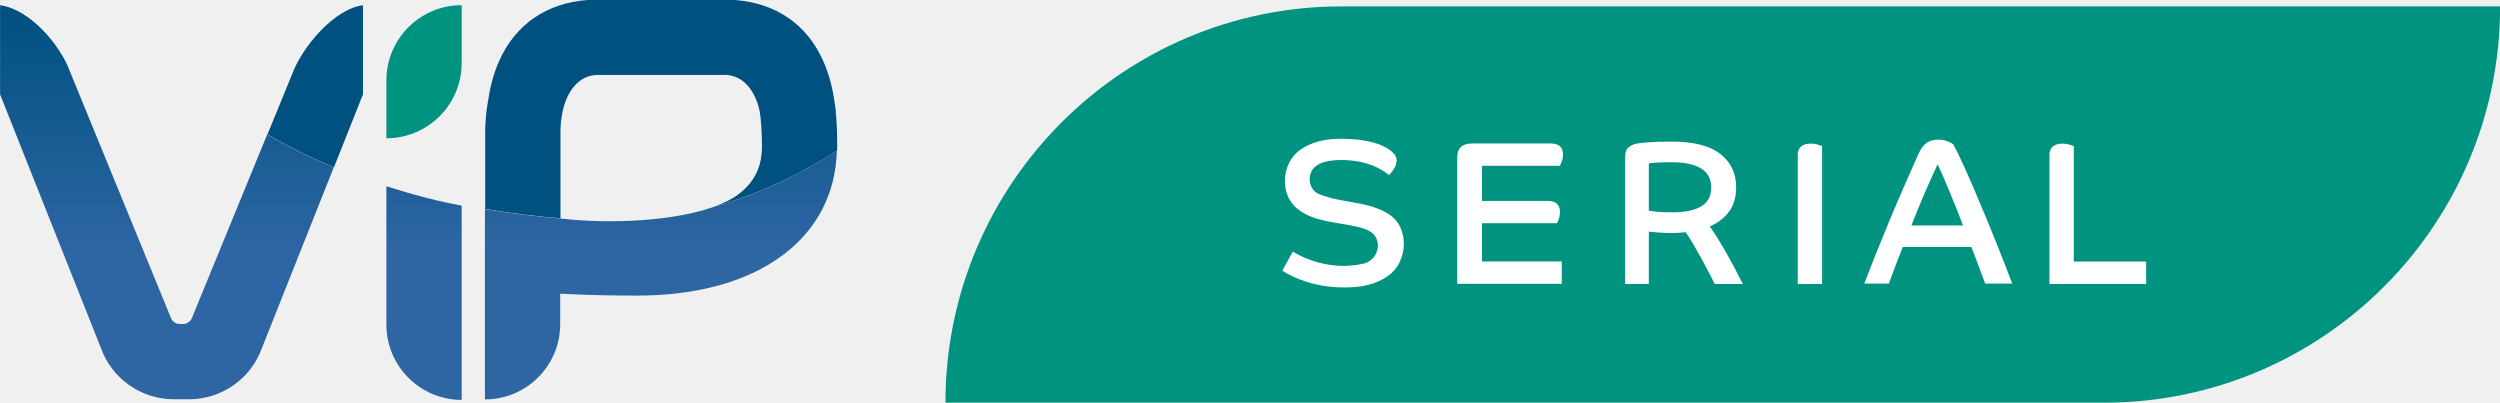
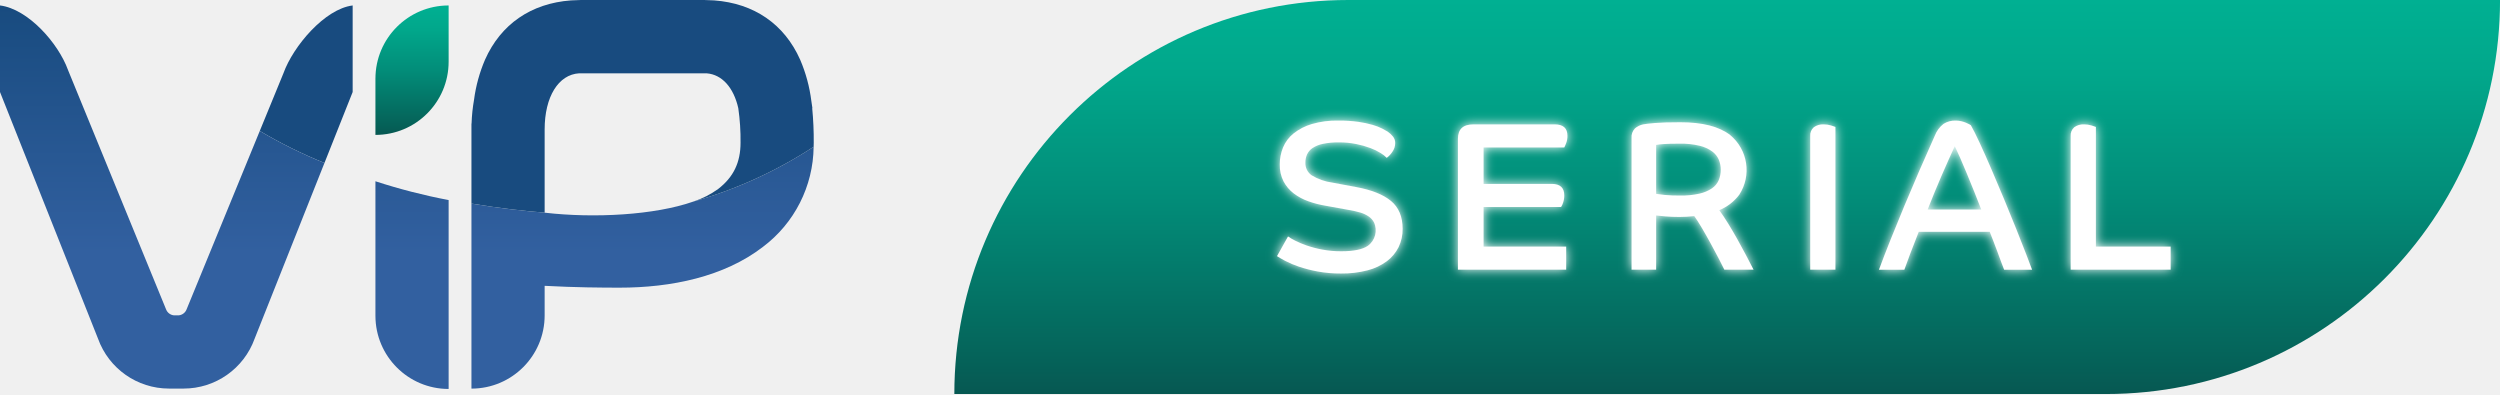
- <svg xmlns="http://www.w3.org/2000/svg" id="svg1704" width="799.98" height="128.86" version="1.1" viewBox="0 0 211.66 34.093">
-   <defs id="defs1698">
-     <linearGradient id="linearGradient636" x2="1" gradientTransform="matrix(0,10.555,10.555,0,265.93,247.58)" gradientUnits="userSpaceOnUse">
-       <stop id="stop630" stop-color="#2e66a4" offset="0" />
-       <stop id="stop632" stop-color="#2e66a4" offset=".371" />
-       <stop id="stop634" stop-color="#005180" offset="1" />
+ <svg xmlns="http://www.w3.org/2000/svg" xmlns:xlink="http://www.w3.org/1999/xlink" id="svg116" version="1.1" viewBox="0 0 799.01 125.93">
+   <defs id="defs47">
+     <linearGradient id="2b2c0ae0-fafc-4030-81c2-46328027b088" x1="635.42" x2="635.42" y1="92.663" y2="218.6" data-name="Безымянный градиент 38" gradientUnits="userSpaceOnUse">
+       <stop id="stop2" stop-color="#00b092" offset="0" />
+       <stop id="stop4" stop-color="#01a78b" offset=".188" />
+       <stop id="stop6" stop-color="#028d79" offset=".501" />
+       <stop id="stop8" stop-color="#05645a" offset=".899" />
+       <stop id="stop10" stop-color="#065852" offset="1" />
    </linearGradient>
-     <clipPath id="clipPath612">
-       <path id="path610" d="m254.09 240.08h83.806v25.787h-83.806z" />
-     </clipPath>
-     <linearGradient id="linearGradient602" x2="1" gradientTransform="matrix(0,10.555,10.555,0,279.64,247.58)" gradientUnits="userSpaceOnUse">
-       <stop id="stop596" stop-color="#2e66a4" offset="0" />
-       <stop id="stop598" stop-color="#2e66a4" offset=".371" />
-       <stop id="stop600" stop-color="#005180" offset="1" />
+     <filter id="1cb01123-30d4-42e6-a13a-634108dfb620" color-interpolation-filters="sRGB" filterUnits="userSpaceOnUse">
+       <feColorMatrix id="feColorMatrix13" values="-1 0 0 0 1 0 -1 0 0 1 0 0 -1 0 1 0 0 0 1 0" />
+     </filter>
+     <mask id="06b465e6-217f-4694-a164-d0ba5bfd320d" x="302.978" y="-2.21" width="498.24" height="130.32" maskUnits="userSpaceOnUse">
+       <g id="g20" filter="url(#1cb01123-30d4-42e6-a13a-634108dfb620)" />
+     </mask>
+     <mask id="2ac59adb-7876-45de-9085-b670d38370fa" x="614.018" y="44.59" width="21.36" height="24.48" maskUnits="userSpaceOnUse">
+       <g id="g28" filter="url(#1cb01123-30d4-42e6-a13a-634108dfb620)" />
+     </mask>
+     <mask id="cd935767-ac43-4e73-9717-f7ff33f08e9a" x="527.138" y="43.87" width="24.96" height="20.64" maskUnits="userSpaceOnUse">
+       <g id="g36" filter="url(#1cb01123-30d4-42e6-a13a-634108dfb620)" />
+     </mask>
+     <linearGradient id="10b81707-a8c6-48db-b1e0-8d387e2f18f8" x1="215.1" x2="215.1" y1="94.406" y2="135.78" gradientTransform="translate(-83.415 -92.663)" xlink:href="#2b2c0ae0-fafc-4030-81c2-46328027b088" />
+     <linearGradient id="689d086b-a191-4d36-a3ab-7ee521c522b6" x1="215.1" x2="215.1" y1="220.28" y2="94.505" gradientUnits="userSpaceOnUse">
+       <stop id="stop40" stop-color="#3260a0" offset=".371" />
+       <stop id="stop42" stop-color="#184b7f" offset="1" />
    </linearGradient>
-     <linearGradient id="linearGradient580" x2="1" gradientTransform="matrix(0,10.555,10.555,0,273.06,247.58)" gradientUnits="userSpaceOnUse">
-       <stop id="stop574" stop-color="#2e66a4" offset="0" />
-       <stop id="stop576" stop-color="#2e66a4" offset=".371" />
-       <stop id="stop578" stop-color="#005180" offset="1" />
-     </linearGradient>
-     <clipPath id="clipPath552">
-       <path id="path550" d="m254.09 240.08h83.806v25.787h-83.806z" />
-     </clipPath>
+     <linearGradient id="662fb453-9de3-490e-ac30-57574be6b452" x1="288.77" x2="288.77" y1="220.28" y2="94.506" gradientTransform="translate(-83.415 -92.663)" xlink:href="#689d086b-a191-4d36-a3ab-7ee521c522b6" />
+     <linearGradient id="ba93f634-b5b0-4acb-ab2b-168472d74197" x1="135.26" x2="135.26" y1="220.28" y2="94.505" gradientTransform="translate(-83.415 -92.663)" xlink:href="#689d086b-a191-4d36-a3ab-7ee521c522b6" />
+     <linearGradient id="linearGradient927" x1="635.42" x2="635.42" y1="92.663" y2="218.6" gradientTransform="translate(-83.415 -92.663)" gradientUnits="userSpaceOnUse" xlink:href="#2b2c0ae0-fafc-4030-81c2-46328027b088" />
+     <linearGradient id="linearGradient929" x1="215.1" x2="215.1" y1="220.28" y2="94.505" gradientTransform="translate(-83.415 -92.663)" gradientUnits="userSpaceOnUse" xlink:href="#689d086b-a191-4d36-a3ab-7ee521c522b6" />
+     <filter id="filter1105" x="-.014" y="-.082" width="1.028" height="1.164" color-interpolation-filters="sRGB">
+       <feGaussianBlur id="feGaussianBlur1107" stdDeviation="1.673" />
+     </filter>
  </defs>
-   <g id="g1278" transform="translate(.00644 .0085366)">
-     <g id="g546" transform="matrix(3.0512 0 0 -3.0512 -797.28 788.9)">
-       <g id="g548" clip-path="url(#clipPath552)">
-         <g id="g554" transform="translate(272.02,254.72)">
-           <path id="path556" d="m0 0v1.606c0 1.153 0.935 2.088 2.088 2.088h1e-3v-1.605c0-1.154-0.936-2.089-2.089-2.089" fill="#009380" />
-         </g>
-         <g id="g558" transform="translate(268.72,254.83)">
-           <path id="path560" d="m0 0c0.593-0.354 1.215-0.656 1.846-0.914l0.805 2.026v2.47c-0.798-0.098-1.698-1.164-1.975-1.935z" fill="#005180" />
-         </g>
-       </g>
-     </g>
-     <g id="g562" transform="matrix(3.0512 0 0 -3.0512 -797.28 788.9)">
-       <g id="g564">
-         <g id="g570">
-           <g id="g572">
-             <path id="path582" d="m272.02 249.55c0-1.153 0.935-2.089 2.089-2.089v5.391c-0.626 0.113-1.289 0.283-2.089 0.536z" fill="url(#linearGradient580)" />
-           </g>
-         </g>
-       </g>
-     </g>
-     <g id="g584" transform="matrix(3.0512 0 0 -3.0512 -797.28 788.9)">
-       <g id="g586">
-         <g id="g592">
-           <g id="g594">
-             <path id="path604" d="m281.08 252.81c-1.091-0.383-2.815-0.48-4.237-0.315v1e-3c-0.585 0.047-1.298 0.126-2.089 0.259v-5.281c1.154 0 2.089 0.935 2.089 2.089v0.845c0.872-0.048 1.636-0.053 2.143-0.053 1.467 0 2.981 0.31 4.087 1.164 0.918 0.709 1.416 1.695 1.446 2.856-1.271-0.821-2.453-1.293-3.439-1.565" fill="url(#linearGradient602)" />
-           </g>
-         </g>
-       </g>
-     </g>
-     <g id="g606" transform="matrix(3.0512 0 0 -3.0512 -797.28 788.9)">
-       <g id="g608" clip-path="url(#clipPath612)">
-         <g id="g614" transform="translate(276.85,252.5)">
-           <path id="path616" d="m0 0v2.375c0 0.933 0.393 1.566 0.983 1.602h3.64c0.443-0.035 0.771-0.41 0.903-0.995 0.041-0.257 0.065-0.58 0.065-0.987 0-0.563-0.203-0.982-0.638-1.318-0.183-0.141-0.428-0.262-0.716-0.363 0.986 0.272 2.167 0.745 3.439 1.566 1e-3 0.038 3e-3 0.076 3e-3 0.115 0 0.313-8e-3 0.646-0.043 0.986h6e-3c-9e-3 0.069-0.019 0.138-0.031 0.206-0.054 0.398-0.151 0.799-0.319 1.177-0.451 1.016-1.316 1.609-2.454 1.693h-4.086c-1.137-0.084-2.003-0.677-2.454-1.693-0.162-0.365-0.257-0.752-0.312-1.136-0.039-0.22-0.064-0.449-0.071-0.686h-4e-3v-2.283c0.79-0.133 1.504-0.212 2.089-0.259" fill="#005180" />
-         </g>
-       </g>
-     </g>
-     <g id="g618" transform="matrix(3.0512 0 0 -3.0512 -797.28 788.9)">
-       <g id="g620">
-         <g id="g626">
-           <g id="g628">
-             <path id="path638" d="m261.3 255.94 2.798-7.039c0.307-0.854 1.118-1.423 2.026-1.423h0.417c0.908 0 1.719 0.569 2.026 1.423l1.993 5.014c-0.631 0.258-1.253 0.559-1.846 0.914l-2.087-5.086c-0.035-0.098-0.124-0.166-0.226-0.176h-0.137c-0.102 0.01-0.191 0.078-0.226 0.176l-2.796 6.822c-0.277 0.771-1.143 1.747-1.942 1.846z" fill="url(#linearGradient636)" />
-           </g>
-         </g>
-       </g>
+   <path id="path57" d="m430.94 6.1e-4c-69.551-3.3137e-5 -125.93 56.382-125.93 125.93v6e-5h368.08c69.551 1e-5 125.93-56.382 125.93-125.93v-2.4e-4z" fill="url(#linearGradient927)" style="isolation:isolate" />
+   <g id="g1033-4" fill="#fff" filter="url(#filter1105)">
+     <path id="path99-2" d="m444.56 64.226q-3.724-3.081-11.104-4.435l-7.583-1.421a17.181 17.181 0 0 1-6.669-2.337 4.705 4.705 0 0 1-1.996-4.028 6.354 6.354 0 0 1 0.541-2.674 5.017 5.017 0 0 1 1.76-2.031 9.476 9.476 0 0 1 3.283-1.32 23.364 23.364 0 0 1 5.112-0.474 27.316 27.316 0 0 1 5.619 0.542 29.611 29.611 0 0 1 4.502 1.285 18.295 18.295 0 0 1 3.251 1.592 9.747 9.747 0 0 1 1.93 1.522 7.458 7.458 0 0 0 1.759-1.861 4.826 4.826 0 0 0 0.949-2.877 3.249 3.249 0 0 0-0.677-2.031 7.741 7.741 0 0 0-1.76-1.624q-0.543-0.339-1.693-0.948a17.653 17.653 0 0 0-3.046-1.186 33.095 33.095 0 0 0-4.604-0.981 43.506 43.506 0 0 0-6.364-0.406 28.443 28.443 0 0 0-8.53 1.117 17.24 17.24 0 0 0-5.822 3.013 11.233 11.233 0 0 0-3.351 4.468 14.169 14.169 0 0 0-1.05 5.416 11.375 11.375 0 0 0 1.218 5.45 11.802 11.802 0 0 0 3.25 3.825 17.087 17.087 0 0 0 4.672 2.505 31.422 31.422 0 0 0 5.483 1.423l7.447 1.354a30.403 30.403 0 0 1 3.623 0.812 9.459 9.459 0 0 1 2.708 1.253 5.307 5.307 0 0 1 1.692 1.861 6.112 6.112 0 0 1-1.962 7.549q-2.54 1.726-8.429 1.727a32.325 32.325 0 0 1-6.127-0.542 34.74 34.74 0 0 1-5.011-1.32 28.579 28.579 0 0 1-3.689-1.557 18.698 18.698 0 0 1-2.234-1.319l-3.521 6.296q0.812 0.543 2.572 1.489a30.317 30.317 0 0 0 4.401 1.863 43.454 43.454 0 0 0 6.026 1.557 40.053 40.053 0 0 0 7.447 0.642 32.131 32.131 0 0 0 8.497-1.015 17.758 17.758 0 0 0 6.162-2.911 12.764 12.764 0 0 0 3.758-4.502 13.075 13.075 0 0 0 1.286-5.856q1.3e-4 -5.823-3.723-8.903z" style="isolation:isolate" />
+     <path id="path101-2" d="m496.9 39.752h-25.998q-4.942 0-4.942 4.603v41.841h34.597v-7.38h-26.405v-12.66h24.779a5.428 5.428 0 0 0 0.643-1.389 6.956 6.956 0 0 0 0.373-2.335q0-3.656-3.995-3.656h-21.8v-11.645h25.795a11.048 11.048 0 0 0 0.61-1.389 6.423 6.423 0 0 0 0.405-2.335q0-3.656-4.062-3.656z" style="isolation:isolate" />
+     <path id="path103-0" d="m555.24 76.412q-1.421-2.538-2.878-4.909-1.456-2.368-2.878-4.333a15.242 15.242 0 0 0 6.399-4.942 14.51 14.51 0 0 0-2.945-19.092q-5.281-4.062-15.91-4.062-5.281 0-8.057 0.237-2.778 0.238-3.792 0.44a5.802 5.802 0 0 0-2.641 1.285 3.946 3.946 0 0 0-1.083 3.115v42.044h7.854v-17.332q0.88 0.135 2.979 0.304 2.098 0.17 4.468 0.17 1.082 0 2.336-0.069 1.252-0.067 2.404-0.202 0.947 1.286 2.369 3.689 1.421 2.404 2.844 5.01 1.421 2.608 2.641 4.942 1.218 2.336 1.759 3.487h9.343q-1.151-2.235-2.471-4.739-1.32-2.504-2.742-5.045zm-5.925-18.821a6.109 6.109 0 0 1-2.166 2.607 11.677 11.677 0 0 1-3.995 1.692 26.07 26.07 0 0 1-6.127 0.61 47.46 47.46 0 0 1-5.078-0.203q-1.763-0.202-2.641-0.338v-15.64a17.843 17.843 0 0 1 2.336-0.271q1.793-0.135 5.179-0.136a25.359 25.359 0 0 1 6.397 0.677 11.348 11.348 0 0 1 4.028 1.828 6.449 6.449 0 0 1 2.099 2.641 8.345 8.345 0 0 1 0.609 3.182 8.519 8.519 0 0 1-0.643 3.351z" style="isolation:isolate" />
+     <path id="path105-9" d="m582.82 39.752a4.869 4.869 0 0 0-3.115 0.914 3.369 3.369 0 0 0-1.151 2.809v42.721h8.057v-45.633q-0.339-0.135-1.421-0.474a7.944 7.944 0 0 0-2.37-0.338z" style="isolation:isolate" />
+     <path id="path107-1" d="m644.42 73.231q-1.795-4.502-3.894-9.547-2.099-5.042-4.096-9.681-1.998-4.636-3.724-8.361-1.726-3.723-2.809-5.619a3.5 3.5 0 0 0-0.509-0.305q-0.44-0.236-1.082-0.507a9.951 9.951 0 0 0-1.49-0.474 7.356 7.356 0 0 0-1.727-0.203 6.873 6.873 0 0 0-3.926 1.05 8.714 8.714 0 0 0-2.777 3.758q-2.437 5.417-4.909 11.103-2.471 5.687-4.772 11.205-2.302 5.519-4.401 10.765-2.098 5.249-3.79 9.784h8.124q0.743-2.098 1.929-5.247 1.185-3.149 2.674-6.872h22.682q0.541 1.355 1.218 3.115 0.676 1.761 1.32 3.486 0.642 1.726 1.185 3.217 0.541 1.49 0.88 2.302h8.937q-0.543-1.488-1.895-4.976-1.357-3.487-3.148-7.989zm-28.334-6.263q1.016-2.641 2.167-5.416 1.151-2.776 2.302-5.45 1.151-2.675 2.234-5.078 1.082-2.402 1.964-4.299 0.61 1.218 1.658 3.588 1.05 2.37 2.234 5.247 1.183 2.879 2.404 5.89 1.22 3.014 2.167 5.518z" style="isolation:isolate" />
+     <path id="path109-3" d="m669.85 40.563q-0.339-0.135-1.421-0.474a7.944 7.944 0 0 0-2.37-0.338 4.869 4.869 0 0 0-3.115 0.914 3.369 3.369 0 0 0-1.151 2.809v42.721h31.956v-7.38h-23.9z" style="isolation:isolate" />
+   </g>
+   <g id="g1033" fill="#fff">
+     <path id="path99" d="m444.56 64.226q-3.724-3.081-11.104-4.435l-7.583-1.421a17.181 17.181 0 0 1-6.669-2.337 4.705 4.705 0 0 1-1.996-4.028 6.354 6.354 0 0 1 0.541-2.674 5.017 5.017 0 0 1 1.76-2.031 9.476 9.476 0 0 1 3.283-1.32 23.364 23.364 0 0 1 5.112-0.474 27.316 27.316 0 0 1 5.619 0.542 29.611 29.611 0 0 1 4.502 1.285 18.295 18.295 0 0 1 3.251 1.592 9.747 9.747 0 0 1 1.93 1.522 7.458 7.458 0 0 0 1.759-1.861 4.826 4.826 0 0 0 0.949-2.877 3.249 3.249 0 0 0-0.677-2.031 7.741 7.741 0 0 0-1.76-1.624q-0.543-0.339-1.693-0.948a17.653 17.653 0 0 0-3.046-1.186 33.095 33.095 0 0 0-4.604-0.981 43.506 43.506 0 0 0-6.364-0.406 28.443 28.443 0 0 0-8.53 1.117 17.24 17.24 0 0 0-5.822 3.013 11.233 11.233 0 0 0-3.351 4.468 14.169 14.169 0 0 0-1.05 5.416 11.375 11.375 0 0 0 1.218 5.45 11.802 11.802 0 0 0 3.25 3.825 17.087 17.087 0 0 0 4.672 2.505 31.422 31.422 0 0 0 5.483 1.423l7.447 1.354a30.403 30.403 0 0 1 3.623 0.812 9.459 9.459 0 0 1 2.708 1.253 5.307 5.307 0 0 1 1.692 1.861 6.112 6.112 0 0 1-1.962 7.549q-2.54 1.726-8.429 1.727a32.325 32.325 0 0 1-6.127-0.542 34.74 34.74 0 0 1-5.011-1.32 28.579 28.579 0 0 1-3.689-1.557 18.698 18.698 0 0 1-2.234-1.319l-3.521 6.296q0.812 0.543 2.572 1.489a30.317 30.317 0 0 0 4.401 1.863 43.454 43.454 0 0 0 6.026 1.557 40.053 40.053 0 0 0 7.447 0.642 32.131 32.131 0 0 0 8.497-1.015 17.758 17.758 0 0 0 6.162-2.911 12.764 12.764 0 0 0 3.758-4.502 13.075 13.075 0 0 0 1.286-5.856q1.3e-4 -5.823-3.723-8.903z" style="isolation:isolate" />
+     <path id="path101" d="m496.9 39.752h-25.998q-4.942 0-4.942 4.603v41.841h34.597v-7.38h-26.405v-12.66h24.779a5.428 5.428 0 0 0 0.643-1.389 6.956 6.956 0 0 0 0.373-2.335q0-3.656-3.995-3.656h-21.8v-11.645h25.795a11.048 11.048 0 0 0 0.61-1.389 6.423 6.423 0 0 0 0.405-2.335q0-3.656-4.062-3.656z" style="isolation:isolate" />
+     <path id="path103" d="m555.24 76.412q-1.421-2.538-2.878-4.909-1.456-2.368-2.878-4.333a15.242 15.242 0 0 0 6.399-4.942 14.51 14.51 0 0 0-2.945-19.092q-5.281-4.062-15.91-4.062-5.281 0-8.057 0.237-2.778 0.238-3.792 0.44a5.802 5.802 0 0 0-2.641 1.285 3.946 3.946 0 0 0-1.083 3.115v42.044h7.854v-17.332q0.88 0.135 2.979 0.304 2.098 0.17 4.468 0.17 1.082 0 2.336-0.069 1.252-0.067 2.404-0.202 0.947 1.286 2.369 3.689 1.421 2.404 2.844 5.01 1.421 2.608 2.641 4.942 1.218 2.336 1.759 3.487h9.343q-1.151-2.235-2.471-4.739-1.32-2.504-2.742-5.045zm-5.925-18.821a6.109 6.109 0 0 1-2.166 2.607 11.677 11.677 0 0 1-3.995 1.692 26.07 26.07 0 0 1-6.127 0.61 47.46 47.46 0 0 1-5.078-0.203q-1.763-0.202-2.641-0.338v-15.64a17.843 17.843 0 0 1 2.336-0.271q1.793-0.135 5.179-0.136a25.359 25.359 0 0 1 6.397 0.677 11.348 11.348 0 0 1 4.028 1.828 6.449 6.449 0 0 1 2.099 2.641 8.345 8.345 0 0 1 0.609 3.182 8.519 8.519 0 0 1-0.643 3.351z" style="isolation:isolate" />
+     <path id="path105" d="m582.82 39.752a4.869 4.869 0 0 0-3.115 0.914 3.369 3.369 0 0 0-1.151 2.809v42.721h8.057v-45.633q-0.339-0.135-1.421-0.474a7.944 7.944 0 0 0-2.37-0.338z" style="isolation:isolate" />
+     <path id="path107" d="m644.42 73.231q-1.795-4.502-3.894-9.547-2.099-5.042-4.096-9.681-1.998-4.636-3.724-8.361-1.726-3.723-2.809-5.619a3.5 3.5 0 0 0-0.509-0.305q-0.44-0.236-1.082-0.507a9.951 9.951 0 0 0-1.49-0.474 7.356 7.356 0 0 0-1.727-0.203 6.873 6.873 0 0 0-3.926 1.05 8.714 8.714 0 0 0-2.777 3.758q-2.437 5.417-4.909 11.103-2.471 5.687-4.772 11.205-2.302 5.519-4.401 10.765-2.098 5.249-3.79 9.784h8.124q0.743-2.098 1.929-5.247 1.185-3.149 2.674-6.872h22.682q0.541 1.355 1.218 3.115 0.676 1.761 1.32 3.486 0.642 1.726 1.185 3.217 0.541 1.49 0.88 2.302h8.937q-0.543-1.488-1.895-4.976-1.357-3.487-3.148-7.989zm-28.334-6.263q1.016-2.641 2.167-5.416 1.151-2.776 2.302-5.45 1.151-2.675 2.234-5.078 1.082-2.402 1.964-4.299 0.61 1.218 1.658 3.588 1.05 2.37 2.234 5.247 1.183 2.879 2.404 5.89 1.22 3.014 2.167 5.518z" style="isolation:isolate" />
+     <path id="path109" d="m669.85 40.563q-0.339-0.135-1.421-0.474a7.944 7.944 0 0 0-2.37-0.338 4.869 4.869 0 0 0-3.115 0.914 3.369 3.369 0 0 0-1.151 2.809v42.721h31.956v-7.38h-23.9z" style="isolation:isolate" />
+   </g>
+   <path id="path55" d="m221.52 64.449a28.793 28.793 0 0 0 8.02-4.062c4.873-3.764 7.142-8.456 7.142-14.765a71.354 71.354 0 0 0-0.72-11.048c-1.477-6.552-5.159-10.753-10.117-11.143l-40.76-6e-5c-6.61 0.398-11.014 7.493-11.014 17.938v26.601c15.929 1.849 35.23 0.755 47.45-3.521z" fill="none" style="isolation:isolate" />
+   <g id="g63" mask="url(#06b465e6-217f-4694-a164-d0ba5bfd320d)" style="isolation:isolate">
+     <g id="g61" opacity=".27" style="mix-blend-mode:screen">
+       <path id="path59" transform="translate(-83.415 -92.663)" d="m514.35 92.663c-69.551-3.3e-5 -125.93 56.382-125.93 125.93v6e-5h368.08c69.551 1e-5 125.93-56.382 125.93-125.93v-2.4e-4z" fill="#fff" mask="none" />
    </g>
  </g>
-   <g id="g648" transform="matrix(3.0512 0 0 -3.0512 113.6 .5396)">
-     <path id="path650" d="m0 0c-6.073 0-10.997-4.923-10.997-10.997h32.142c6.073 0 10.996 4.924 10.996 10.997z" fill="#009380" />
-   </g>
-   <g id="g1251" transform="translate(.00644 .0085366)">
-     <g id="g656" transform="matrix(3.0512 0 0 -3.0512 139.59 17.831)" fill="#fff">
-       <path id="path658" d="m0 0c0.049-8e-3 0.123-0.017 0.221-0.028 0.099-0.012 0.24-0.017 0.426-0.017 0.204 0 0.375 0.017 0.513 0.051s0.25 0.081 0.335 0.142c0.085 0.06 0.146 0.133 0.182 0.218s0.054 0.179 0.054 0.281c0 0.094-0.017 0.183-0.051 0.267-0.034 0.083-0.093 0.157-0.176 0.221s-0.196 0.115-0.338 0.153-0.321 0.057-0.536 0.057c-0.189 0-0.334-4e-3 -0.434-0.011-0.101-8e-3 -0.166-0.015-0.196-0.023zm-0.658 1.492c0 0.121 0.03 0.208 0.09 0.262 0.061 0.052 0.135 0.088 0.222 0.107 0.057 0.012 0.162 0.024 0.318 0.037 0.155 0.013 0.38 0.02 0.675 0.02 0.594 0 1.038-0.114 1.333-0.34 0.295-0.227 0.443-0.536 0.443-0.925 0-0.273-0.065-0.498-0.196-0.676-0.13-0.177-0.309-0.316-0.536-0.414 0.079-0.11 0.16-0.231 0.241-0.363 0.081-0.133 0.162-0.27 0.241-0.411 0.08-0.142 0.156-0.283 0.23-0.423s0.143-0.273 0.207-0.397h-0.783c-0.03 0.064-0.079 0.161-0.147 0.292-0.068 0.13-0.142 0.268-0.222 0.414-0.079 0.145-0.159 0.286-0.238 0.42s-0.146 0.237-0.199 0.309c-0.064-7e-3 -0.131-0.013-0.201-0.017s-0.135-5e-3 -0.196-5e-3c-0.132 0-0.257 4e-3 -0.374 0.014-0.118 9e-3 -0.201 0.018-0.25 0.025v-1.452h-0.658z" fill="#fff" />
-     </g>
-     <g id="g668" transform="matrix(3.0512 0 0 -3.0512 152.2 13.102)" fill="#fff">
-       <path id="path670" d="m0 0c0 0.106 0.032 0.184 0.096 0.235 0.065 0.051 0.152 0.077 0.262 0.077 0.071 0 0.138-9e-3 0.198-0.028 0.061-0.019 0.1-0.033 0.119-0.04v-3.825h-0.675z" fill="#fff" />
-     </g>
-     <g id="g692" transform="matrix(3.0512 0 0 -3.0512 123.37 13.316)" fill="#fff">
-       <path id="path694" d="m0 0c0 0.257 0.138 0.386 0.414 0.386h2.179c0.227 0 0.341-0.102 0.341-0.306 0-0.072-0.012-0.138-0.034-0.196-0.023-0.059-0.04-0.098-0.051-0.117h-2.162v-0.976h1.827c0.223 0 0.335-0.102 0.335-0.306 0-0.072-0.011-0.137-0.032-0.196-0.02-0.059-0.038-0.097-0.053-0.116h-2.077v-1.061h2.213v-0.619h-2.9z" fill="#fff" />
-     </g>
-     <g id="g530" transform="matrix(3.0512 0 0 -3.0512 166.2 19.082)">
-       <path id="path532" d="m0 0c-0.053 0.14-0.114 0.294-0.182 0.462-0.068 0.169-0.135 0.333-0.201 0.494s-0.129 0.308-0.187 0.44c-0.059 0.132-0.105 0.233-0.139 0.301-0.05-0.106-0.104-0.226-0.165-0.361-0.061-0.134-0.123-0.276-0.187-0.425-0.064-0.15-0.129-0.302-0.193-0.457s-0.125-0.306-0.182-0.454zm-2.741-1.612c0.095 0.254 0.201 0.527 0.318 0.82s0.24 0.594 0.369 0.903c0.128 0.308 0.262 0.621 0.4 0.939 0.138 0.317 0.275 0.628 0.411 0.93 0.068 0.152 0.146 0.257 0.233 0.315 0.087 0.059 0.197 0.088 0.329 0.088 0.049 0 0.097-5e-3 0.145-0.017 0.047-0.011 0.089-0.024 0.125-0.039 0.035-0.016 0.066-0.03 0.09-0.043 0.025-0.013 0.039-0.022 0.043-0.026 0.06-0.106 0.139-0.263 0.235-0.471 0.097-0.208 0.201-0.441 0.313-0.7 0.111-0.26 0.226-0.53 0.343-0.812s0.226-0.548 0.326-0.8c0.1-0.251 0.188-0.475 0.264-0.67 0.076-0.194 0.129-0.333 0.159-0.417h-0.749c-0.019 0.046-0.044 0.11-0.074 0.193-0.03 0.084-0.063 0.173-0.099 0.27-0.036 0.096-0.073 0.194-0.111 0.292s-0.072 0.185-0.102 0.261h-1.901c-0.083-0.208-0.158-0.4-0.224-0.576s-0.12-0.322-0.162-0.44z" fill="#fff" />
-     </g>
-     <g id="g668-0" transform="matrix(3.0512 0 0 -3.0512 173.51 13.102)" fill="#fff">
-       <path id="path670-6" d="m0 0c0 0.106 0.032 0.184 0.096 0.235 0.065 0.051 0.152 0.077 0.262 0.077 0.071 0 0.138-9e-3 0.198-0.028 0.061-0.019 0.1-0.033 0.119-0.04v-3.203h2.008v-0.622h-2.683z" fill="#fff" />
-     </g>
-     <path id="path9-0" d="m110.09 12.666c1.421-0.998 3.259-1.014 4.921-0.849 1.073 0.161 2.274 0.388 3.037 1.232 0.463 0.593-0.013 1.32-0.457 1.761-1.182-0.964-2.756-1.31-4.253-1.27-0.698 0.036-1.461 0.109-2.016 0.576-0.719 0.635-0.551 2 0.398 2.324 1.891 0.778 4.119 0.549 5.875 1.7 1.758 1.119 1.597 4.005-0.036 5.171-1.387 1.027-3.224 1.103-4.879 0.966-1.452-0.153-2.886-0.587-4.127-1.369 0.298-0.537 0.597-1.075 0.895-1.614 1.761 1.06 3.94 1.48 5.955 1.025 0.878-0.178 1.461-1.132 1.174-1.993-0.26-0.836-1.222-1.054-1.974-1.197-1.61-0.352-3.404-0.379-4.747-1.446-1.57-1.218-1.371-3.921 0.235-5.018z" fill="#fff" stroke-width=".21" />
-   </g>
+   <g id="g73" mask="url(#2ac59adb-7876-45de-9085-b670d38370fa)" style="isolation:isolate" />
+   <g id="g83" mask="url(#cd935767-ac43-4e73-9717-f7ff33f08e9a)" style="isolation:isolate" />
+   <path id="path87" d="m119.99 25.134v17.984h3e-3a23.39 23.39 0 0 0 23.39-23.39v-17.984h-2e-3a23.39 23.39 0 0 0-23.39 23.39z" fill="url(#10b81707-a8c6-48db-b1e0-8d387e2f18f8)" style="isolation:isolate" />
+   <path id="path89" d="m90.589 23.414-7.567 18.445a153.61 153.61 0 0 0 20.674 10.231l9.015-22.683v-27.663c-8.94 1.102-19.019 13.038-22.123 21.67z" fill="#184b7f" style="isolation:isolate" />
+   <path id="path91" d="m119.99 67.995v32.925a23.393 23.393 0 0 0 23.393 23.393v-60.369a190.91 190.91 0 0 1-23.392-6.008z" fill="url(#linearGradient929)" style="isolation:isolate" />
+   <path id="path93" d="m174.07 67.97v-3e-3c-6.547-0.526-14.545-1.415-23.393-2.903v59.14a23.393 23.393 0 0 0 23.393-23.393v-9.459c9.773 0.529 18.328 0.586 23.996 0.586 16.437 0 33.385-3.468 45.775-13.039a40.53 40.53 0 0 0 16.2-31.983 139.53 139.53 0 0 1-38.521 17.532c-12.219 4.276-31.521 5.371-47.45 3.521z" fill="url(#662fb453-9de3-490e-ac30-57574be6b452)" style="isolation:isolate" />
+   <path id="path95" d="m259.65 34.584c-0.096-0.779-0.213-1.545-0.341-2.305a48.728 48.728 0 0 0-3.57-13.188c-5.052-11.382-14.745-18.023-27.483-18.962l-3.172-0.128h-39.418l-3.172 0.128c-12.738 0.94-22.432 7.58-27.483 18.963a48.231 48.231 0 0 0-3.497 12.729 53.764 53.764 0 0 0-0.801 7.676h-0.036v25.568c8.847 1.488 16.845 2.377 23.393 2.903v-26.598c0-10.445 4.404-17.54 11.014-17.938l40.76 6e-5c4.959 0.39 8.64 4.591 10.117 11.143a71.354 71.354 0 0 1 0.72 11.048c0 6.309-2.269 11.001-7.142 14.765a28.793 28.793 0 0 1-8.02 4.062 139.53 139.53 0 0 0 38.521-17.532c0.012-0.431 0.034-0.859 0.034-1.295a107.28 107.28 0 0 0-0.488-11.038z" fill="#184b7f" style="isolation:isolate" />
+   <path id="path97" d="m59.657 98.816a3.008 3.008 0 0 1-2.533 1.97h-1.536a3.008 3.008 0 0 1-2.534-1.97l-31.305-76.407c-3.104-8.632-12.809-19.564-21.749-20.666v27.663l31.329 78.831a24.113 24.113 0 0 0 22.69 15.953h4.673a24.112 24.112 0 0 0 22.69-15.953l22.315-56.147a153.61 153.61 0 0 1-20.674-10.231z" fill="url(#ba93f634-b5b0-4acb-ab2b-168472d74197)" style="isolation:isolate" />
</svg>
